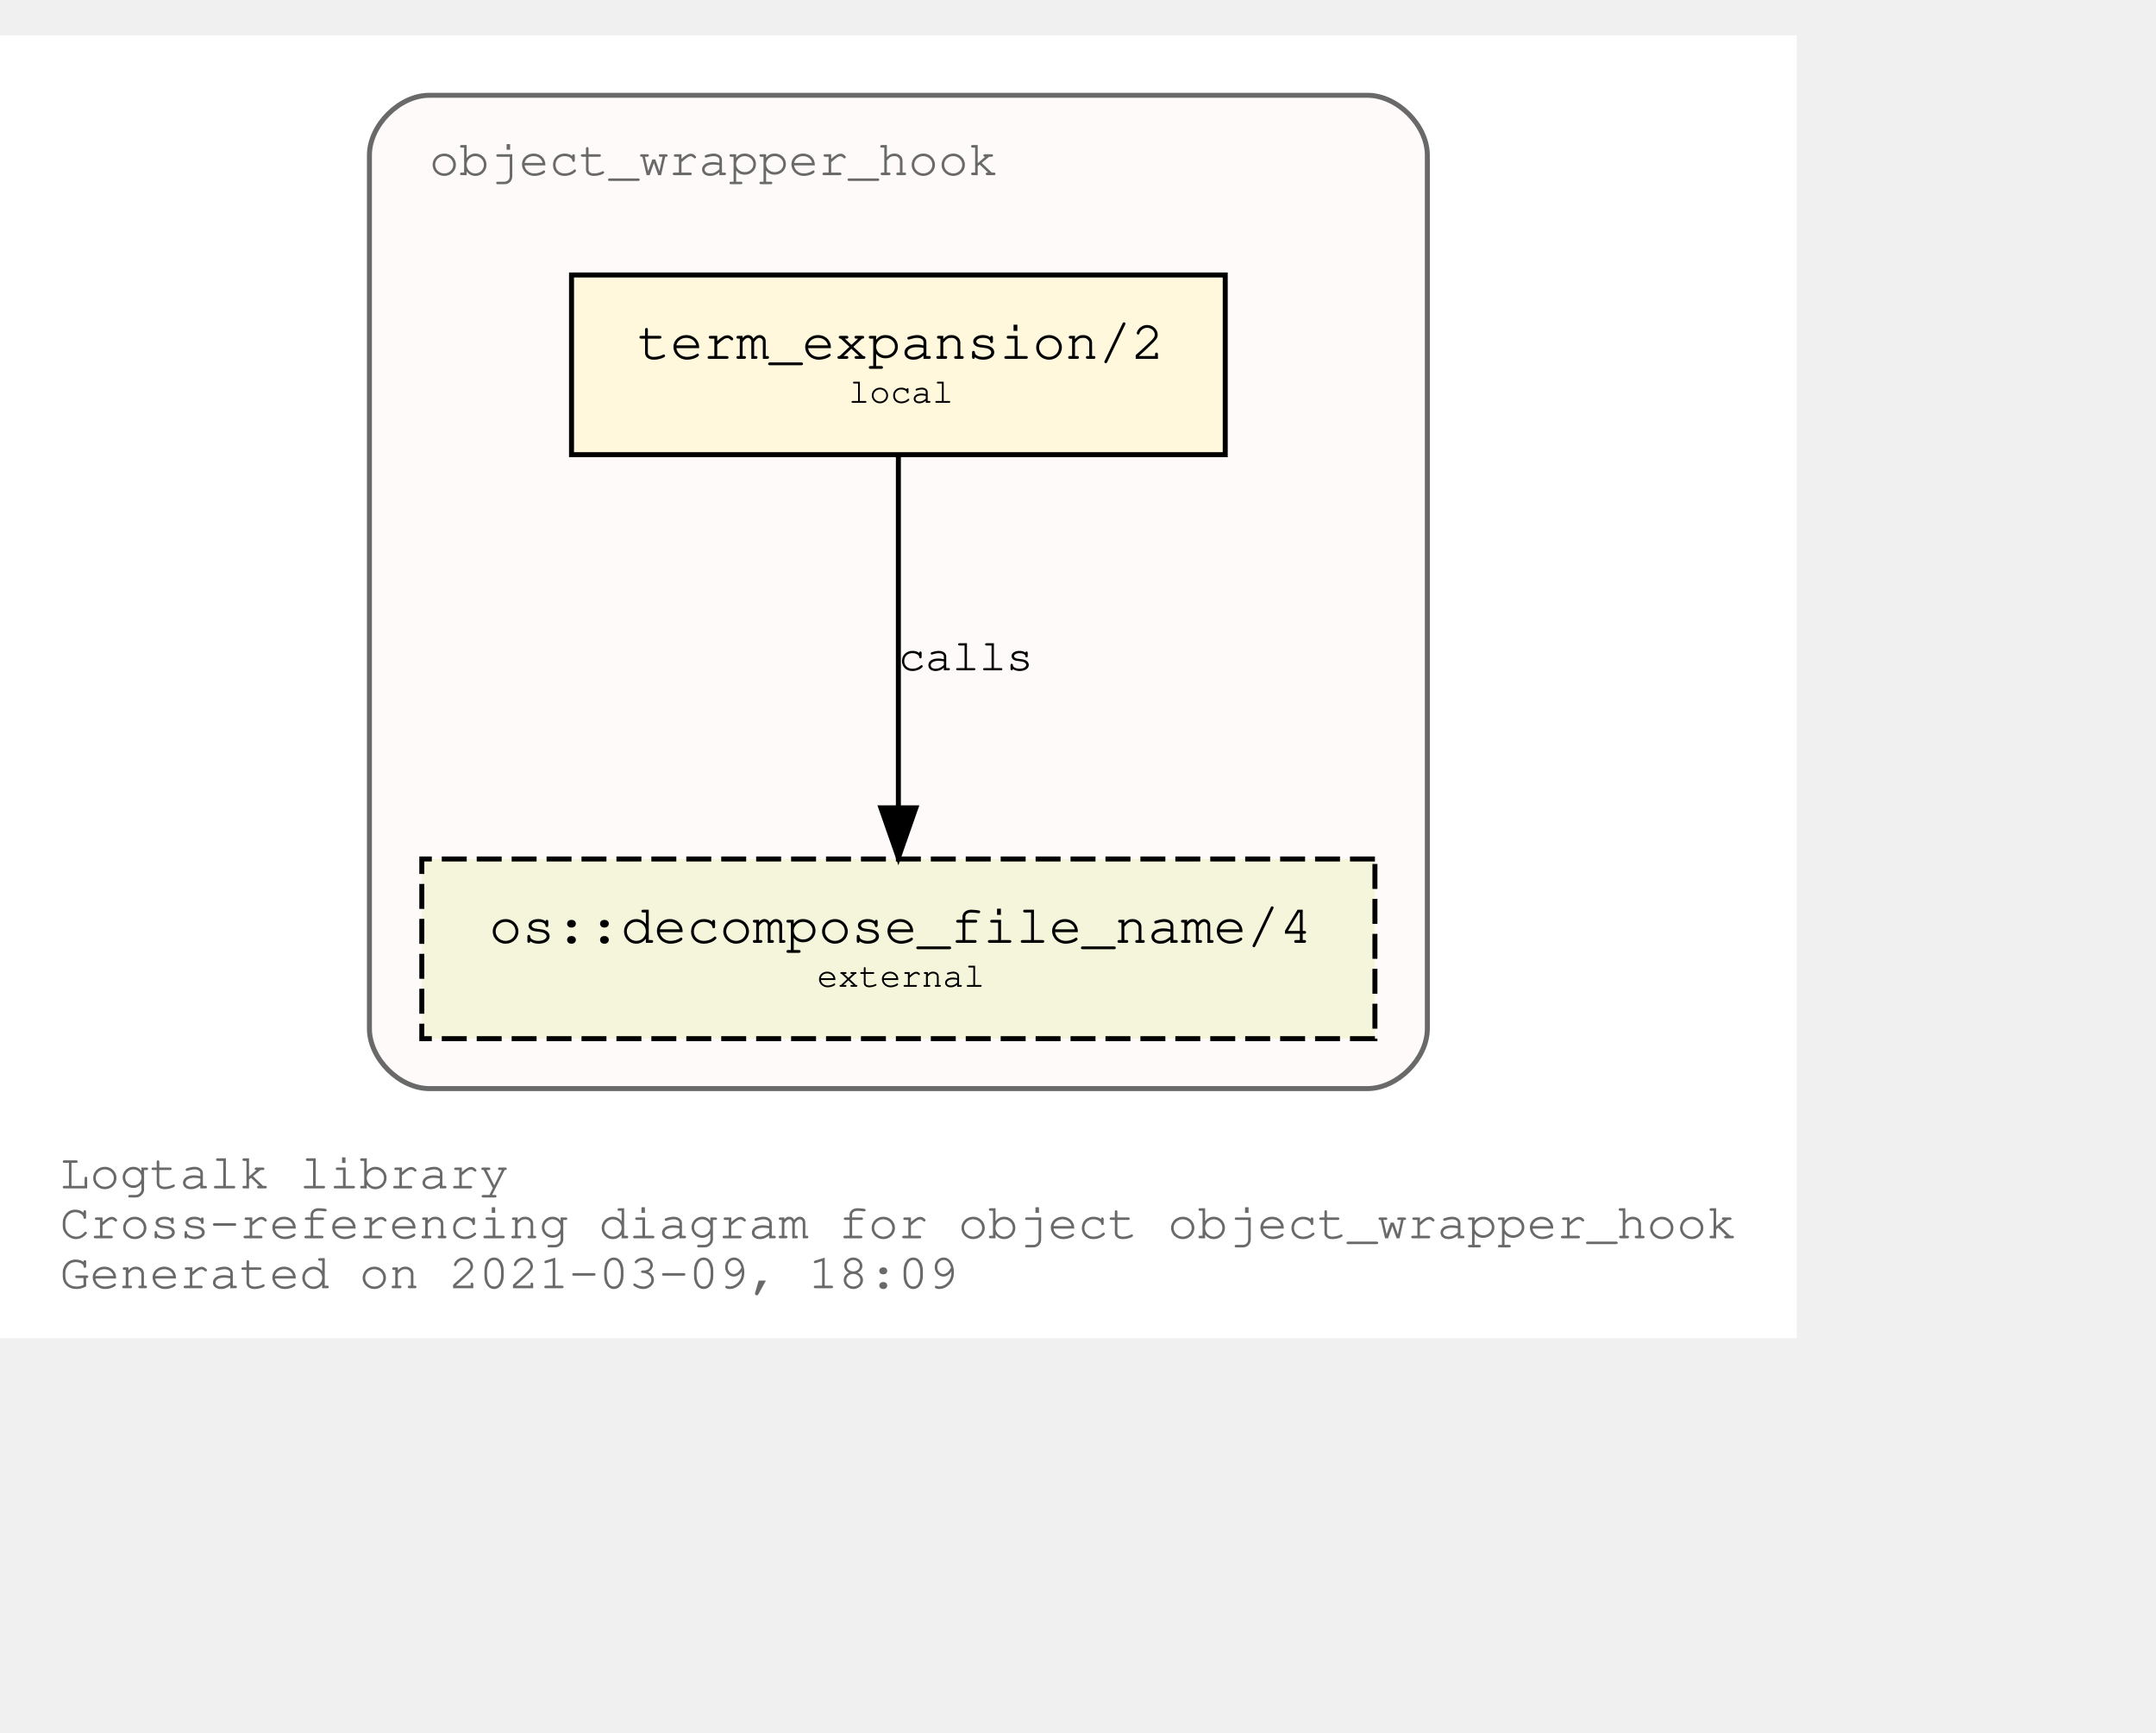
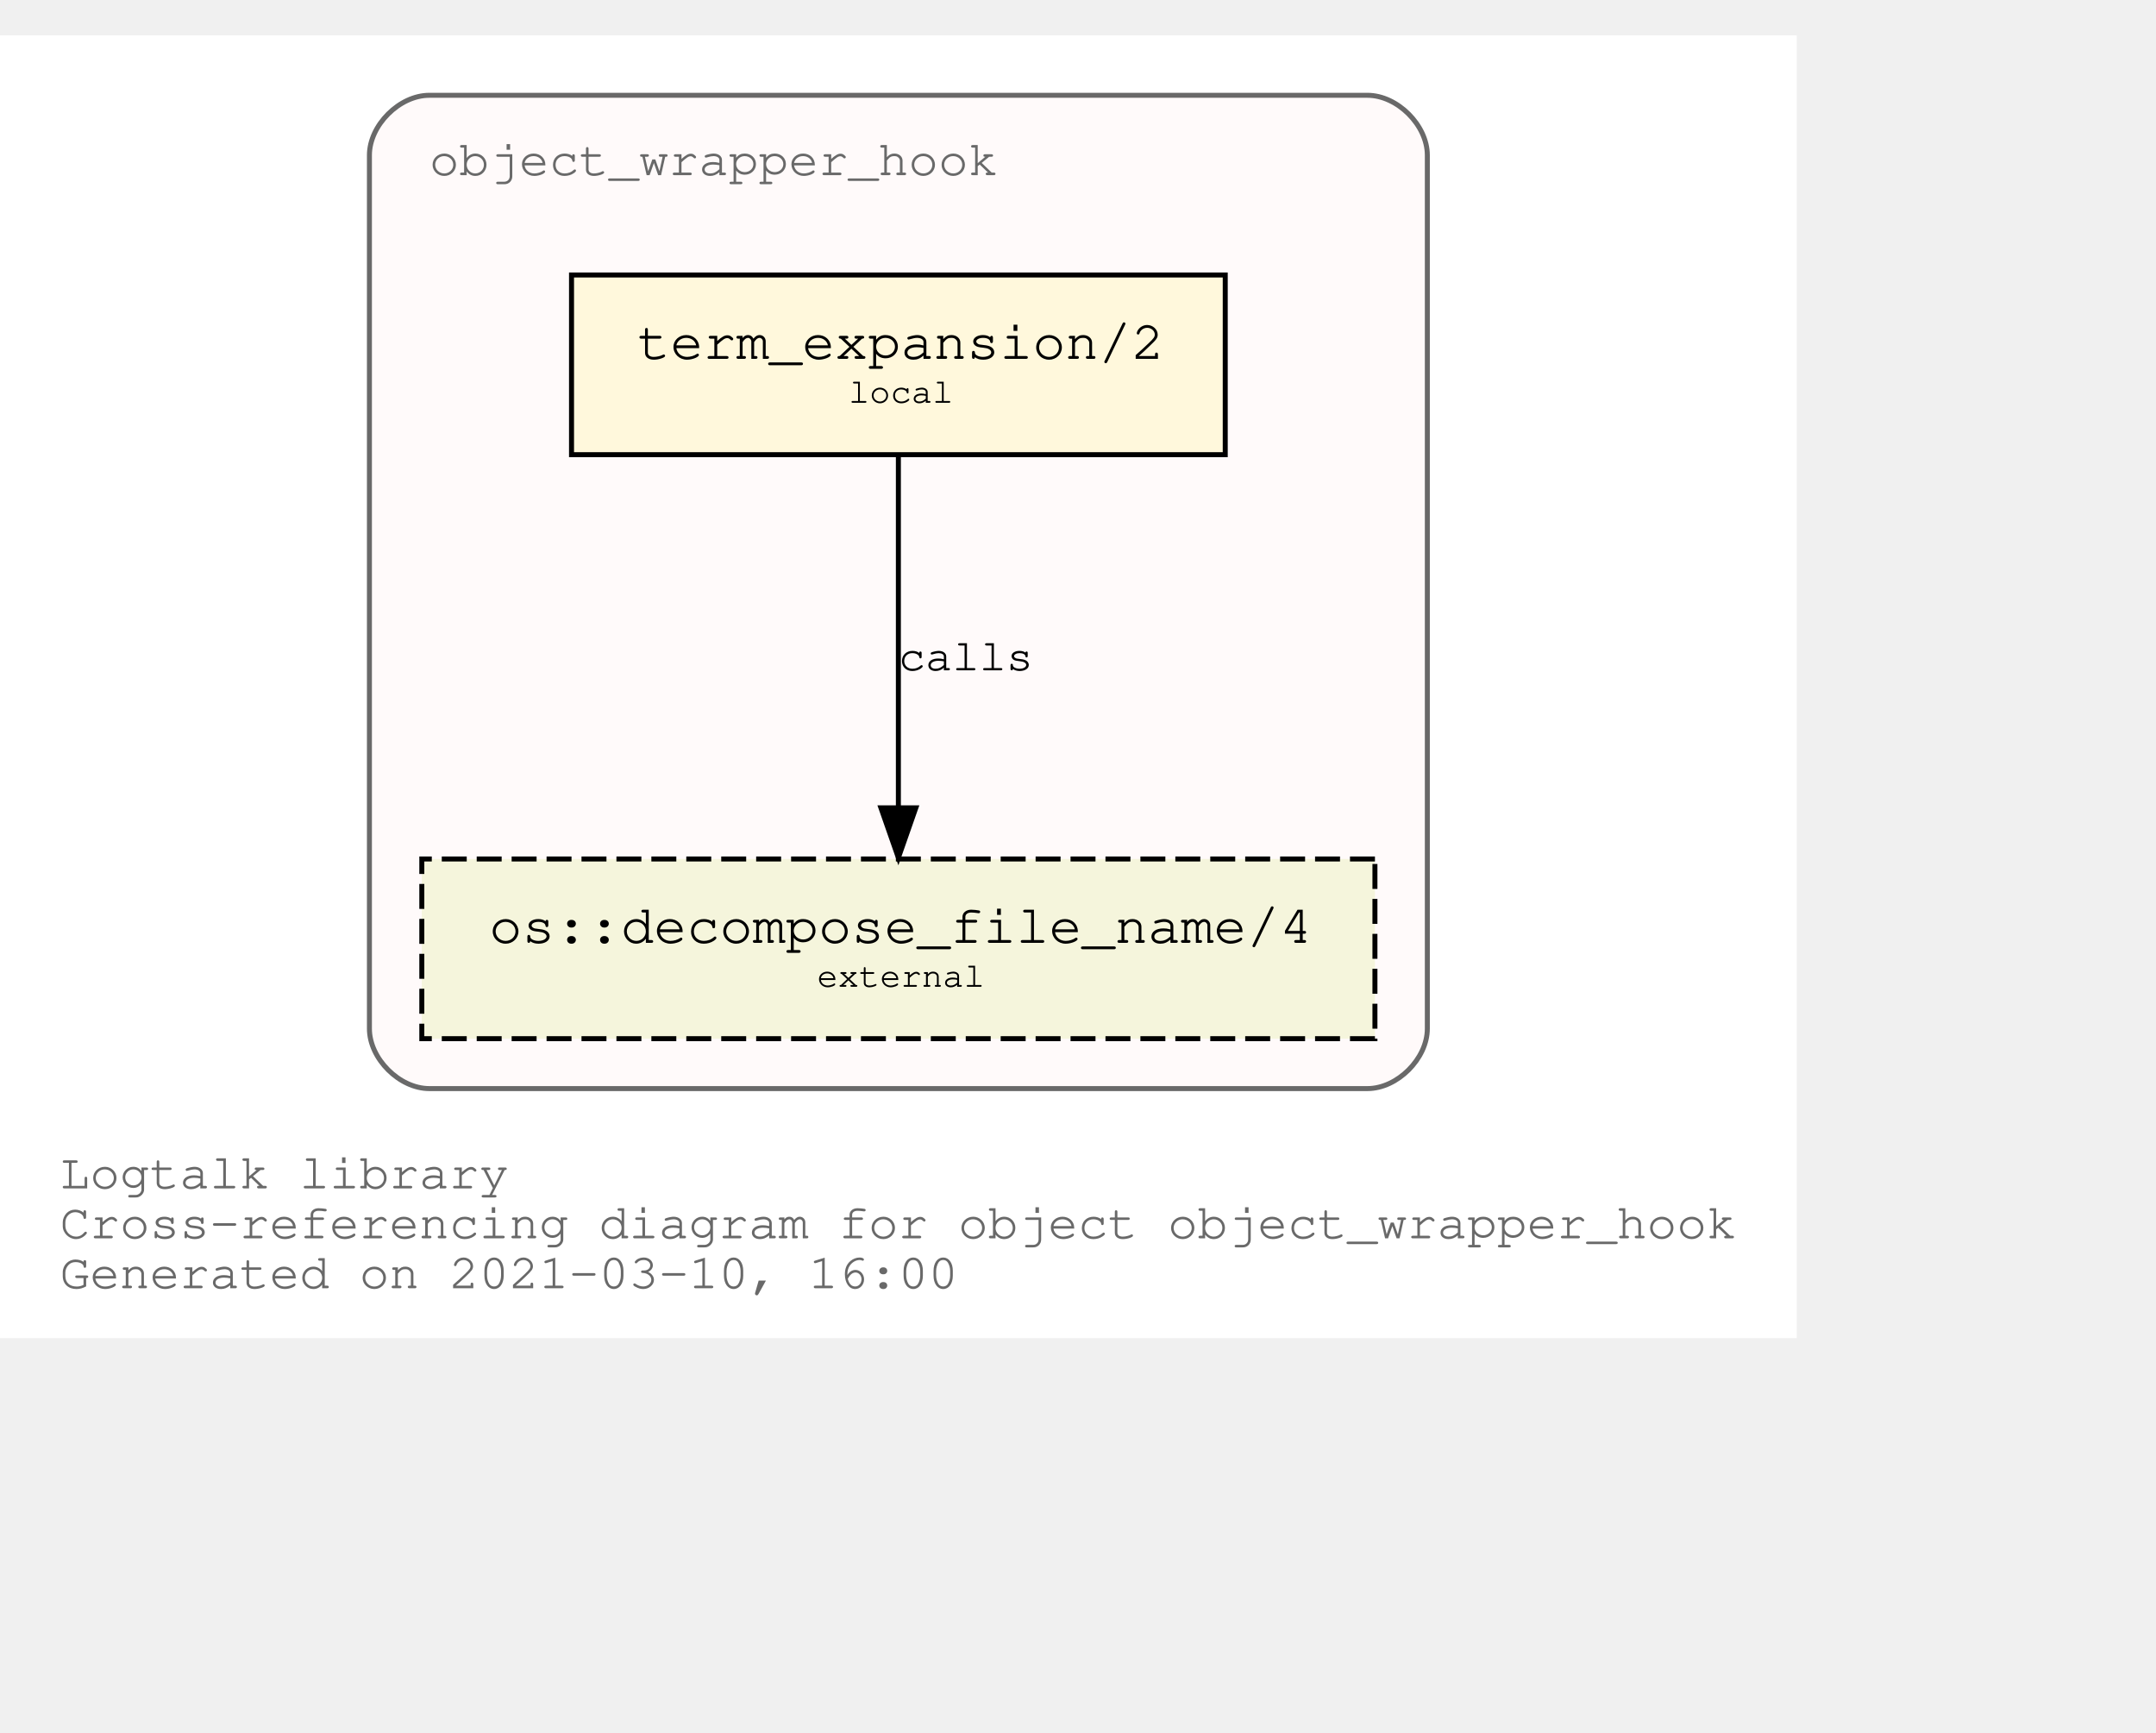
<svg xmlns="http://www.w3.org/2000/svg" xmlns:xlink="http://www.w3.org/1999/xlink" width="504pt" height="405pt" viewBox="72.00 72.00 432.05 333.00">
  <g id="graph0" class="graph" transform="scale(1 1) rotate(0) translate(76 329)">
    <polygon fill="white" stroke="transparent" points="-4,4 -4,-257 356.05,-257 356.05,4 -4,4" />
    <text text-anchor="start" x="8" y="-26" font-family="Courier,monospace" font-size="10.00" fill="dimgray">Logtalk library</text>
    <text text-anchor="start" x="8" y="-16" font-family="Courier,monospace" font-size="10.00" fill="dimgray">Cross-referencing diagram for object object_wrapper_hook</text>
-     <text text-anchor="start" x="8" y="-6" font-family="Courier,monospace" font-size="10.00" fill="dimgray">Generated on 2021-03-09, 18:09</text>
+     <text text-anchor="start" x="8" y="-6" font-family="Courier,monospace" font-size="10.00" fill="dimgray">Generated on 2021-03-10, 16:00</text>
    <g id="clust1" class="cluster">
      <g id="a_clust1">
        <a xlink:title="object_wrapper_hook">
          <path fill="snow" stroke="dimgray" d="M82.03,-46C82.03,-46 270.03,-46 270.03,-46 276.03,-46 282.03,-52 282.03,-58 282.03,-58 282.03,-233 282.03,-233 282.03,-239 276.03,-245 270.03,-245 270.03,-245 82.03,-245 82.03,-245 76.03,-245 70.03,-239 70.03,-233 70.03,-233 70.03,-58 70.03,-58 70.03,-52 76.03,-46 82.03,-46" />
          <g id="a_clust1_0">
-             <a xlink:href="https://github.com/LogtalkDotOrg/logtalk3/tree/0dec2eb31fbfbbf45fa1901325f9ede812c89306/library/hook_objects/object_wrapper_hook.lgt" xlink:title="https://github.com/LogtalkDotOrg/logtalk3/tree/0dec2eb31fbfbbf45fa1901325f9ede812c89306/library/hook_objects/object_wrapper_hook.lgt">
+             <a xlink:href="https://github.com/LogtalkDotOrg/logtalk3/tree/ea81d328ab8b783bc9cf753eb7695655c0d4c8d6/library/hook_objects/object_wrapper_hook.lgt" xlink:title="https://github.com/LogtalkDotOrg/logtalk3/tree/ea81d328ab8b783bc9cf753eb7695655c0d4c8d6/library/hook_objects/object_wrapper_hook.lgt">
              <text text-anchor="start" x="82.02" y="-229" font-family="Courier,monospace" font-size="10.00" fill="dimgray">object_wrapper_hook</text>
            </a>
          </g>
        </a>
      </g>
    </g>
    <g id="node1" class="node">
      <g id="a_node1">
-         <a xlink:href="https://github.com/LogtalkDotOrg/logtalk3/tree/0dec2eb31fbfbbf45fa1901325f9ede812c89306/library/hook_objects/object_wrapper_hook.lgt#L38" xlink:title="https://github.com/LogtalkDotOrg/logtalk3/tree/0dec2eb31fbfbbf45fa1901325f9ede812c89306/library/hook_objects/object_wrapper_hook.lgt#L38">
+         <a xlink:href="https://github.com/LogtalkDotOrg/logtalk3/tree/ea81d328ab8b783bc9cf753eb7695655c0d4c8d6/library/hook_objects/object_wrapper_hook.lgt#L38" xlink:title="https://github.com/LogtalkDotOrg/logtalk3/tree/ea81d328ab8b783bc9cf753eb7695655c0d4c8d6/library/hook_objects/object_wrapper_hook.lgt#L38">
          <polygon fill="cornsilk" stroke="black" points="241.53,-209 110.53,-209 110.53,-173 241.53,-173 241.53,-209" />
          <text text-anchor="start" x="118.83" y="-192.8" font-family="Courier,monospace" font-size="9.00"> </text>
          <text text-anchor="start" x="123.72" y="-192.2" font-family="Courier,monospace" font-size="11.00">term_expansion/2</text>
          <text text-anchor="start" x="228.83" y="-192.8" font-family="Courier,monospace" font-size="9.00"> </text>
          <text text-anchor="start" x="118.83" y="-182.8" font-family="Courier,monospace" font-size="9.00"> </text>
          <text text-anchor="start" x="166.03" y="-183.4" font-family="Courier,monospace" font-size="7.00">local</text>
          <text text-anchor="start" x="228.83" y="-182.8" font-family="Courier,monospace" font-size="9.00"> </text>
        </a>
      </g>
    </g>
    <g id="node2" class="node">
      <g id="a_node2">
        <a xlink:href="https://logtalk.org/library/osp_0.html#decompose_file_name/4" xlink:title="https://logtalk.org/library/osp_0.html#decompose_file_name/4">
          <polygon fill="beige" stroke="black" stroke-dasharray="5,2" points="271.53,-92 80.53,-92 80.53,-56 271.53,-56 271.53,-92" />
          <text text-anchor="start" x="88.83" y="-75.8" font-family="Courier,monospace" font-size="9.00"> </text>
          <text text-anchor="start" x="94.01" y="-75.2" font-family="Courier,monospace" font-size="11.00">os::decompose_file_name/4</text>
          <text text-anchor="start" x="258.83" y="-75.8" font-family="Courier,monospace" font-size="9.00"> </text>
          <text text-anchor="start" x="88.83" y="-65.8" font-family="Courier,monospace" font-size="9.00"> </text>
          <text text-anchor="start" x="159.72" y="-66.4" font-family="Courier,monospace" font-size="7.00">external</text>
          <text text-anchor="start" x="258.83" y="-65.8" font-family="Courier,monospace" font-size="9.00"> </text>
        </a>
      </g>
    </g>
    <g id="edge1" class="edge">
      <g id="a_edge1">
-         <a xlink:href="https://github.com/LogtalkDotOrg/logtalk3/tree/0dec2eb31fbfbbf45fa1901325f9ede812c89306/library/hook_objects/object_wrapper_hook.lgt#L38" xlink:title="calls">
+         <a xlink:href="https://github.com/LogtalkDotOrg/logtalk3/tree/ea81d328ab8b783bc9cf753eb7695655c0d4c8d6/library/hook_objects/object_wrapper_hook.lgt#L38" xlink:title="calls">
          <path fill="none" stroke="black" d="M176.03,-172.53C176.03,-153.94 176.03,-124.24 176.03,-102.5" />
          <polygon fill="black" stroke="black" points="179.53,-102.25 176.03,-92.25 172.53,-102.25 179.53,-102.25" />
        </a>
      </g>
      <g id="a_edge1-label">
-         <a xlink:href="https://github.com/LogtalkDotOrg/logtalk3/tree/0dec2eb31fbfbbf45fa1901325f9ede812c89306/library/hook_objects/object_wrapper_hook.lgt#L38" xlink:title="https://github.com/LogtalkDotOrg/logtalk3/tree/0dec2eb31fbfbbf45fa1901325f9ede812c89306/library/hook_objects/object_wrapper_hook.lgt#L38">
+         <a xlink:href="https://github.com/LogtalkDotOrg/logtalk3/tree/ea81d328ab8b783bc9cf753eb7695655c0d4c8d6/library/hook_objects/object_wrapper_hook.lgt#L38" xlink:title="https://github.com/LogtalkDotOrg/logtalk3/tree/ea81d328ab8b783bc9cf753eb7695655c0d4c8d6/library/hook_objects/object_wrapper_hook.lgt#L38">
          <text text-anchor="start" x="176.03" y="-129.8" font-family="Courier,monospace" font-size="9.00">calls</text>
        </a>
      </g>
    </g>
  </g>
</svg>
